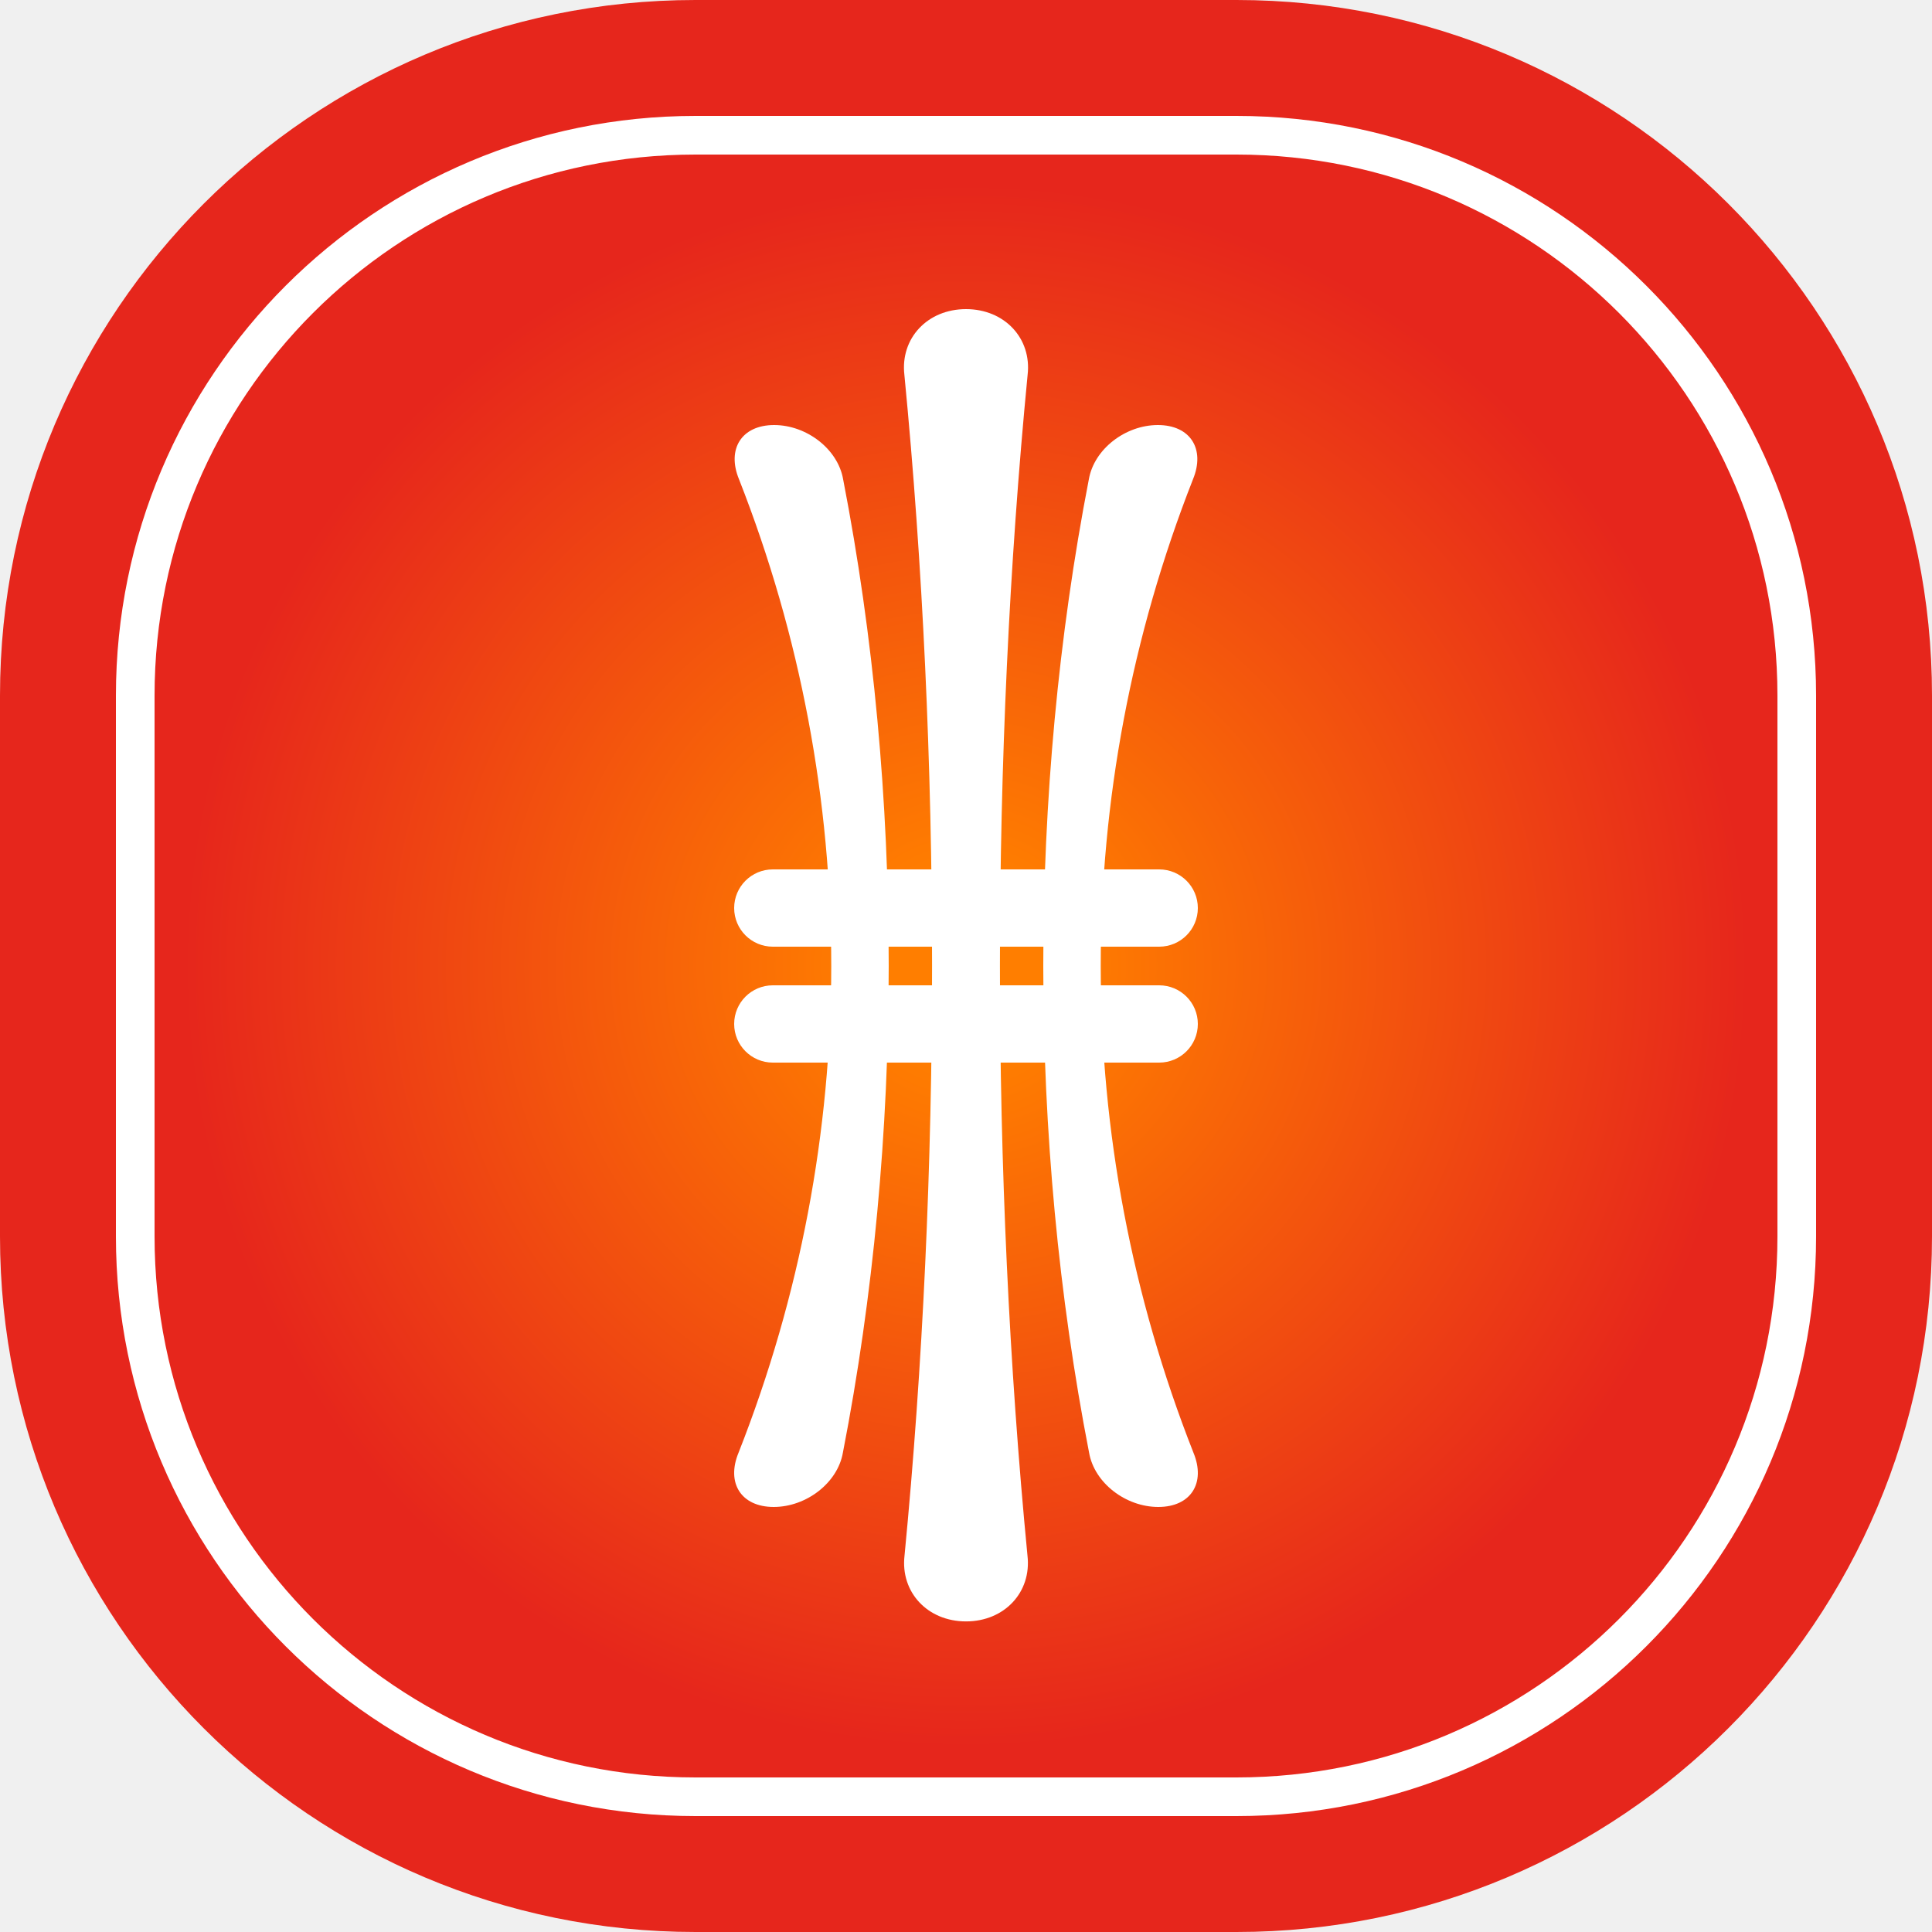
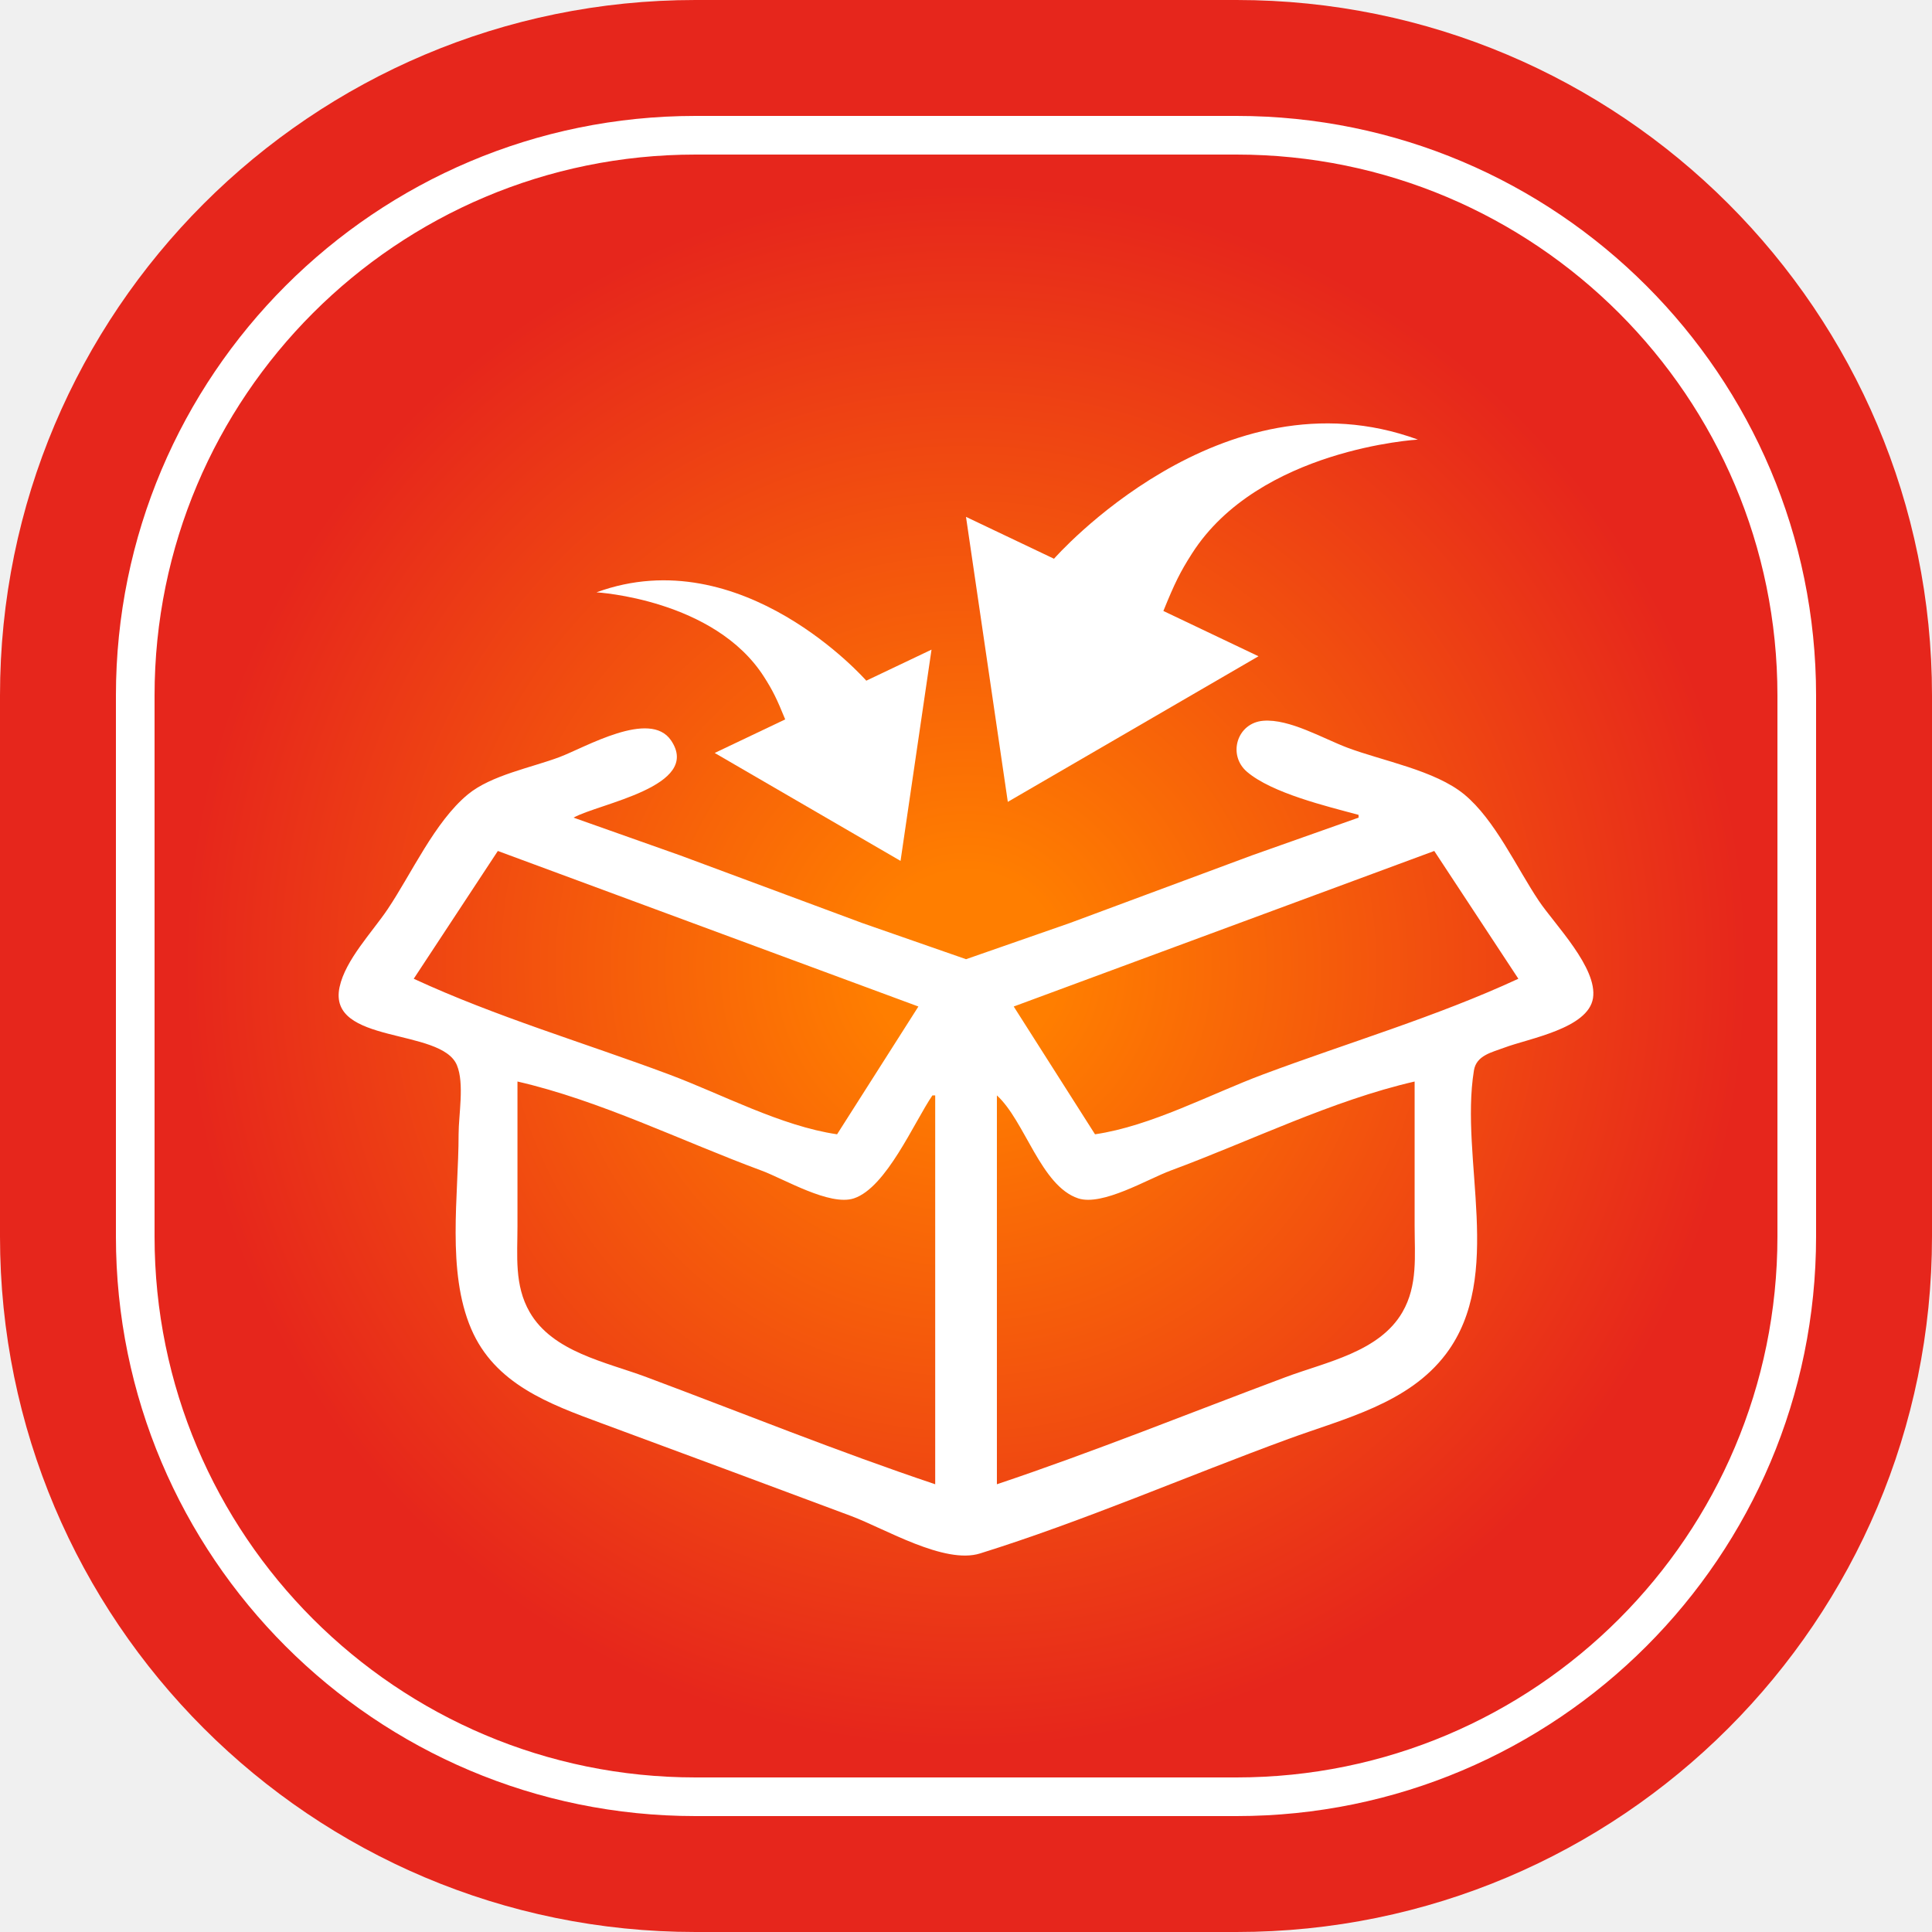
<svg xmlns="http://www.w3.org/2000/svg" width="100" height="100" viewBox="0 0 100 100" fill="none">
  <g clip-path="url(#clip0_2_257)">
    <path d="M0 36C0 16.118 16.118 0 36 0H64C83.882 0 100 16.118 100 36V64C100 83.882 83.882 100 64 100H36C16.118 100 0 83.882 0 64V36Z" fill="url(#paint0_radial_2_257)" />
    <path d="M36 7H64C80.016 7 93 19.984 93 36V64C93 80.016 80.016 93 64 93H36C19.984 93 7 80.016 7 64V36C7 19.984 19.984 7 36 7Z" stroke="white" stroke-width="2" />
-     <path d="M40.047 78C38.357 78 37.581 76.754 38.226 75.194C44.617 58.975 44.626 41.03 38.251 24.807C37.607 23.247 38.382 22.001 40.068 22C41.752 22 43.369 23.246 43.64 24.807C46.791 41.03 46.786 58.975 43.627 75.194C43.355 76.754 41.735 78 40.046 78H40.047Z" fill="white" />
-     <path d="M50 83.924C48.011 83.924 46.599 82.412 46.818 80.519C48.721 60.841 48.719 39.076 46.811 19.404C46.591 17.512 48.005 16 50 16C51.995 16 53.409 17.512 53.189 19.404C51.281 39.076 51.279 60.841 53.182 80.519C53.402 82.412 51.99 83.924 50 83.924Z" fill="white" />
-     <path d="M59.953 78C58.264 78 56.644 76.754 56.372 75.194C53.213 58.975 53.21 41.03 56.359 24.807C56.631 23.246 58.247 22 59.931 22C61.617 22 62.392 23.246 61.749 24.807C55.374 41.03 55.382 58.975 61.774 75.194C62.419 76.754 61.643 78 59.953 78Z" fill="white" />
-     <rect x="38" y="51" width="24" height="4" rx="2" fill="white" />
-     <rect x="38" y="45" width="24" height="4" rx="2" fill="white" />
+     <path d="M60.216 31.624C60.805 30.177 61.082 29.612 61.696 28.652C65.163 23.221 73.391 22.753 73.391 22.753C63.213 19.028 54.555 28.921 54.555 28.921L50 26.753L52.164 41.504L65.139 33.968L60.216 31.624Z" fill="white" />
+     <path d="M40.642 37.236C40.205 36.163 39.999 35.744 39.545 35.032C36.975 31.006 30.874 30.659 30.874 30.659C38.42 27.897 44.839 35.232 44.839 35.232L48.215 33.625L46.612 44.56L36.992 38.973L40.642 37.236Z" fill="white" />
+     <path d="M70.319 42.177V42.321L64.804 44.273L55.372 47.777L50.003 49.648L44.633 47.777L35.201 44.273L29.687 42.321C30.989 41.587 36.352 40.71 34.733 38.323C33.638 36.71 30.3 38.682 28.961 39.186C27.5 39.736 25.428 40.119 24.216 41.119C22.503 42.532 21.293 45.234 20.061 47.066C19.267 48.245 17.877 49.684 17.576 51.091C16.938 54.078 22.836 53.181 23.649 55.132C24.045 56.082 23.737 57.69 23.737 58.711C23.737 61.892 23.111 65.787 24.385 68.774C25.606 71.638 28.428 72.669 31.138 73.669C35.446 75.261 39.751 76.86 44.053 78.468C45.798 79.12 48.877 80.984 50.728 80.406C56.125 78.721 61.383 76.424 66.691 74.479C69.591 73.417 72.916 72.647 74.852 70.068C77.885 66.028 75.543 60.014 76.29 55.406C76.416 54.625 77.221 54.468 77.865 54.226C79.132 53.749 82.204 53.239 82.453 51.666C82.7 50.1 80.48 47.861 79.654 46.634C78.507 44.928 77.385 42.435 75.79 41.119C74.276 39.871 71.567 39.388 69.738 38.699C68.492 38.23 66.738 37.197 65.385 37.307C64.022 37.418 63.527 39.08 64.545 39.949C65.841 41.055 68.675 41.733 70.319 42.177ZM47.536 52.097L43.327 58.711C40.423 58.286 37.367 56.635 34.62 55.609C30.252 53.976 25.643 52.619 21.415 50.66L25.768 44.046L47.536 52.097ZM74.237 44.046L78.59 50.66C74.362 52.619 69.753 53.976 65.385 55.609C62.639 56.635 59.582 58.286 56.678 58.711L52.47 52.097L74.237 44.046ZM48.261 56.698H48.406V76.825C43.376 75.139 38.428 73.136 33.46 71.279C31.362 70.496 28.605 69.982 27.414 67.912C26.615 66.523 26.784 64.994 26.784 63.455V55.979C31.057 56.959 35.298 59.068 39.409 60.587C40.588 61.022 42.949 62.441 44.198 62.027C45.875 61.47 47.309 58.097 48.261 56.698ZM73.221 55.979V63.455C73.221 64.993 73.392 66.525 72.592 67.912C71.399 69.979 68.638 70.497 66.546 71.279C61.577 73.136 56.629 75.139 51.599 76.825V56.698C53.05 58.015 53.871 61.384 55.807 62.027C57.057 62.441 59.417 61.022 60.596 60.587C64.707 59.068 68.948 56.959 73.221 55.979Z" fill="white" />
  </g>
  <defs>
    <radialGradient id="paint0_radial_2_257" cx="0" cy="0" r="1" gradientUnits="userSpaceOnUse" gradientTransform="translate(50 50) scale(50)">
      <stop offset="0.096" stop-color="#FF7E00" />
      <stop offset="0.803" stop-color="#E6261C" />
      <stop offset="1" stop-color="#E6261C" />
    </radialGradient>
    <clipPath id="clip0_2_257">
      <rect width="100" height="100" fill="white" />
    </clipPath>
  </defs>
</svg>
